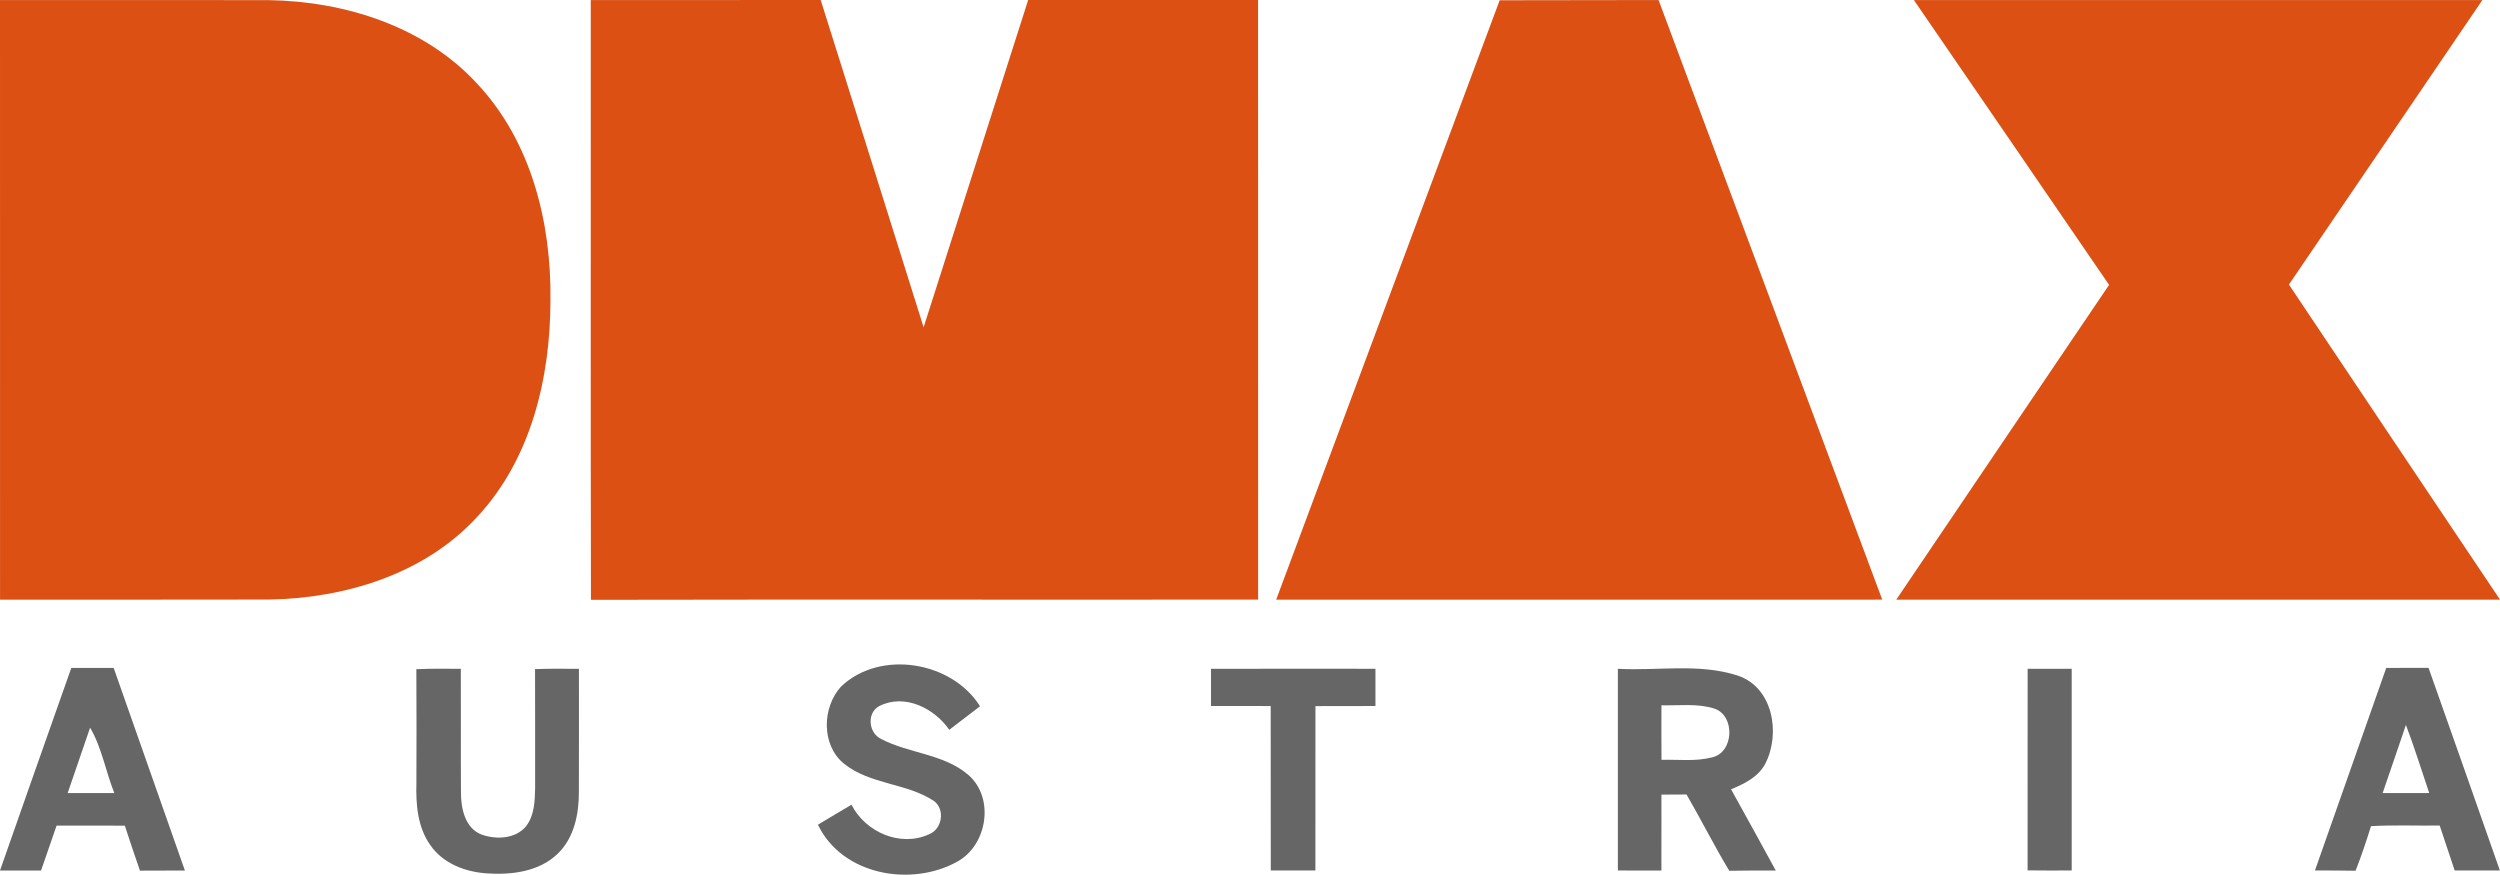
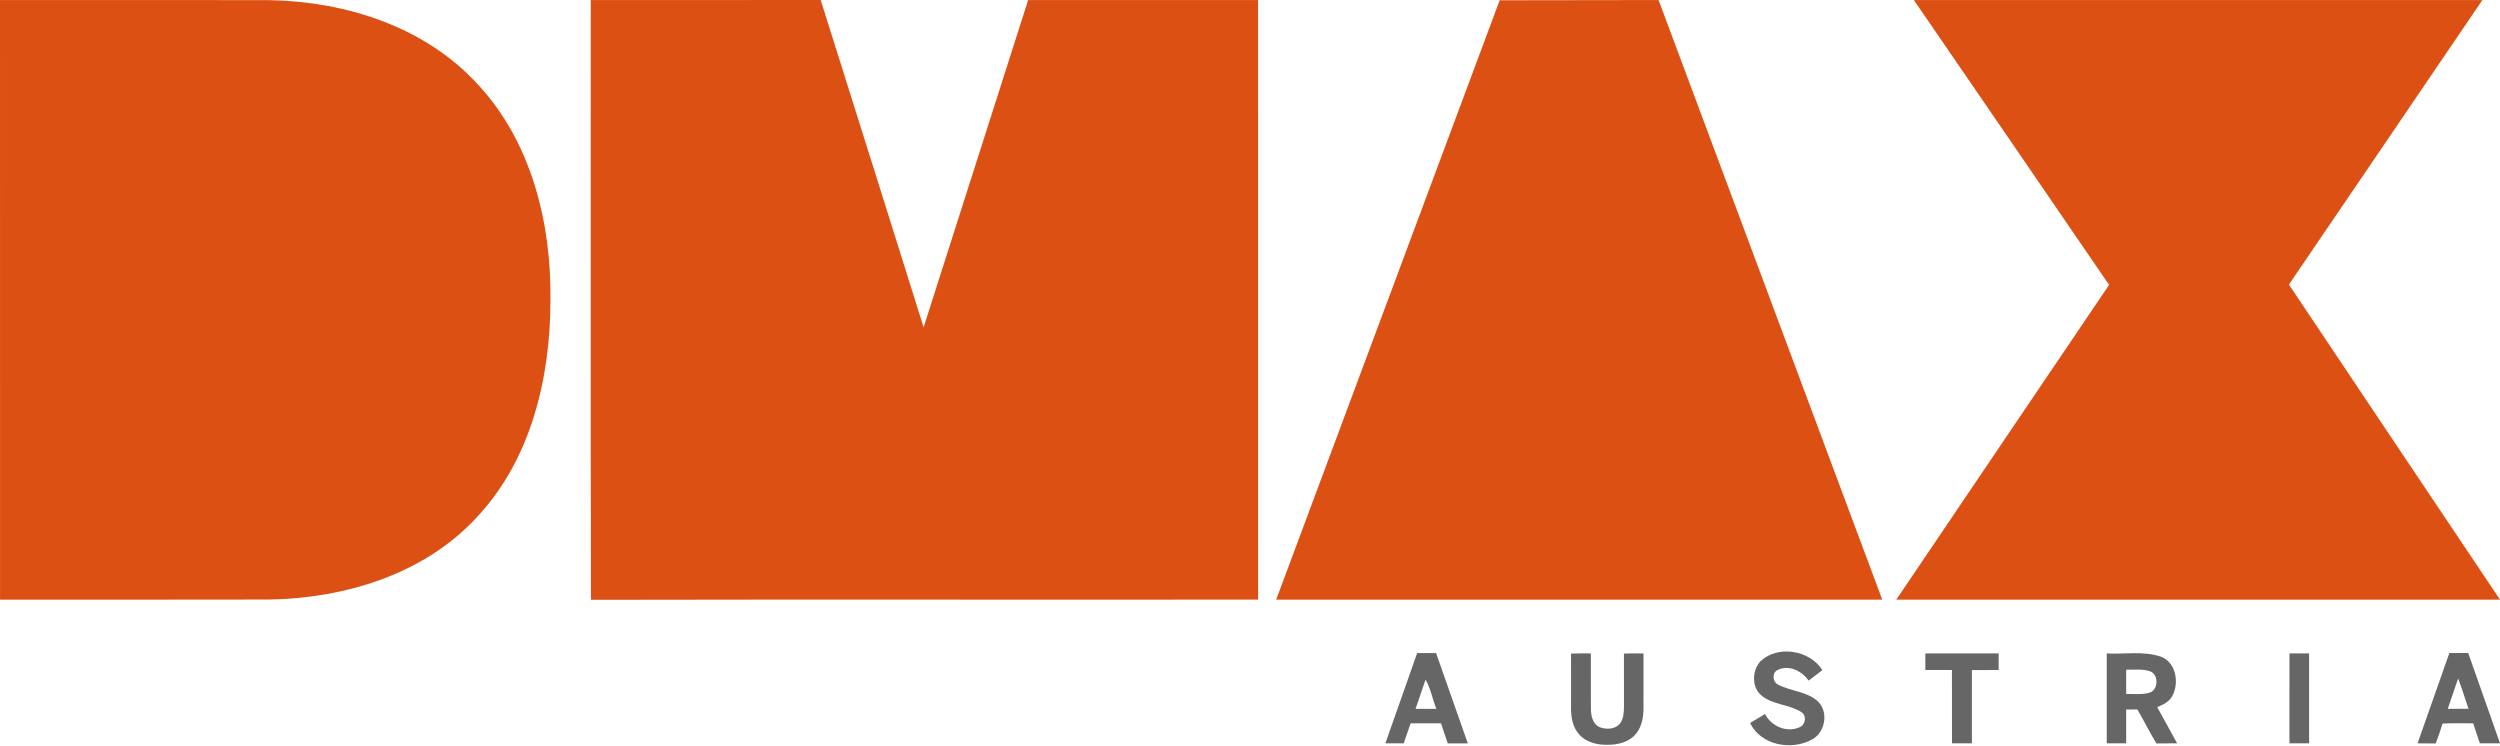
- <svg xmlns="http://www.w3.org/2000/svg" width="800" height="279.91" version="1.1" viewBox="0 0 800 279.91">
-   <g transform="matrix(1.0001 0 0 1.0001 -.051517 39.757)" fill="#dc5014">
+ <svg xmlns="http://www.w3.org/2000/svg" width="800" height="238.47" version="1.1" viewBox="0 0 800 238.47">
+   <g transform="matrix(1.0001 0 0 1.0001 -.051173 39.759)" fill="#dc5014">
    <path d="m479.89-39.667 50.847-0.073 71.57 191.85-193.92 0.014 71.508-191.78z" stroke-width="1.165" />
-     <g transform="matrix(1.1655 0 0 1.1655 -160.62 -39.755)">
+     <g transform="matrix(1.1655,0,0,1.1655,-160.62,-39.755)">
      <path d="m137.86 0.013c24.6 0.013 49.2-0.025 73.8 0.025 20.925 0.338 42.737 7.2 57.2 22.95 14.875 15.838 20.4 38.26 20.11 59.51-0.012 21.25-5.338 43.713-20.262 59.56-14.438 15.65-36.25 22.21-57.05 22.537-24.6 0.075-49.19 0-73.79 0.037-0.025-54.875 0-109.75-0.012-164.62z" />
      <path d="m300.05 0.013c21.04-0.013 42.07 0.025 63.11-0.013 9.463 29.938 18.838 59.913 28.26 89.86 9.588-29.938 19.11-59.9 28.7-89.85h63.12c0.012 54.862 0 109.74 0.012 164.6-61.05 0.063-122.11-0.063-183.16 0.063-0.125-54.888-0.012-109.78-0.05-164.66z" />
      <path d="m663.29 0.025c52.02-0.025 104.04-0.013 156.06-0.013-17.712 26.04-35.388 52.1-53.11 78.11 19.263 28.862 38.638 57.662 57.95 86.5h-165.74c19.487-28.8 38.913-57.638 58.42-86.41-17.813-26.1-35.737-52.13-53.587-78.19z" />
    </g>
  </g>
-   <g transform="matrix(1 0 0 1 .00024258 39.763)" fill="#666" stroke-width="1.165">
+   <g transform="matrix(.44588 0 0 .44588 443.32 131.4)" fill="#666" stroke-width="1.165">
    <path d="m269.18 179.89c12.457-11.83 35.403-8.086 44.43 6.352-3.279 2.52-6.556 5.027-9.849 7.533-4.75-6.921-14.321-11.69-22.367-7.605-4.167 2.199-3.467 8.712 0.641 10.571 8.93 4.674 20.061 4.697 27.915 11.539 8.392 7.372 5.987 22.437-3.628 27.682-14.788 8.217-36.846 4.328-44.582-11.815 3.555-2.156 7.139-4.283 10.738-6.396 4.458 8.785 15.676 13.695 24.87 9.429 4.181-1.676 5.173-7.999 1.457-10.665-8.755-5.769-20.44-5.187-28.745-11.918-7.314-5.93-7.005-18.037-0.888-24.709z" />
    <path d="m133.23 174.38c4.736-0.219 9.485-0.16 14.235-0.117 0.058 13.171-0.043 26.356 0.043 39.526-0.015 5.085 1.253 11.422 6.57 13.506 4.674 1.661 10.884 1.443 14.264-2.666 2.681-3.454 2.811-8.086 2.9-12.267-0.014-12.675 0.029-25.336-0.029-38.012 4.674-0.16 9.359-0.132 14.045-0.087 0 13.141 0.029 26.283-0.014 39.41 0.014 7.04-1.5 14.657-6.745 19.727-5.915 5.755-14.744 6.862-22.641 6.323-6.906-0.437-14.115-3.162-18.153-9.047-4.095-5.725-4.647-13.04-4.458-19.849 0.029-12.151 0.073-24.301-0.015-36.458z" />
    <path d="m387.52 174.26c17.541-0.043 35.083-0.029 52.624-0.014v11.918c-6.41 0.029-12.807-0.014-19.202 0.029-0.029 17.53 0.014 35.071-0.014 52.589-4.764 0.029-9.528 0.029-14.278 0-0.044-17.541 0.014-35.071-0.029-52.612-6.366-0.029-12.734 0-19.1-0.014-0.014-3.977-0.014-7.941 0-11.904z" />
    <path d="m517.72 174.25c12.734 0.714 25.992-1.851 38.331 2.171 11.335 3.73 13.812 18.59 8.843 28.194-2.215 4.268-6.716 6.44-10.956 8.194 4.837 8.625 9.543 17.323 14.307 25.992-4.968 0.014-9.921-0.029-14.875 0.087-4.822-7.984-9.004-16.352-13.681-24.418-2.696 0.014-5.362 0.029-8.027 0.043-0.029 8.101 0 16.186-0.014 24.287-4.648 0.029-9.295 0.014-13.928-0.014 0-21.504-0.014-43.022 0-64.524m13.942 11.667c-0.014 5.814-0.029 11.626 0.014 17.454 5.362-0.16 10.883 0.597 16.158-0.787 7.051-1.515 7.504-13.331 0.787-15.603-5.464-1.748-11.32-0.917-16.959-1.063z" />
    <path d="m0 238.8c7.576-21.607 15.164-43.23 22.815-64.819 4.516-0.014 9.047-0.014 13.563 0 7.591 21.621 15.21 43.207 22.786 64.819-4.793 0-9.587 0.014-14.379 0.043-1.69-4.779-3.249-9.587-4.837-14.394-7.285-0.043-14.569-0.029-21.84-0.014-1.661 4.794-3.308 9.587-4.968 14.365-4.386 0.014-8.771 0.014-13.141 0m28.833-45.701c-2.405 6.964-4.808 13.943-7.182 20.921 4.968 0.029 9.951 0.029 14.934 0-2.754-6.877-3.992-14.54-7.751-20.921z" />
    <path d="m648.84 174.25c4.686-0.014 9.394-0.014 14.103 0 0.015 21.519 0.015 43.022 0 64.536-4.709 0.029-9.418 0.029-14.115-0.029 0.015-21.504 0-43.008 0.015-64.513z" />
    <path d="m763.6 173.97c4.501-0.014 9.004-0.014 13.534-0.014 7.677 21.592 15.222 43.23 22.829 64.833-4.823 0.014-9.645 0.014-14.468 0-1.618-4.794-3.205-9.587-4.793-14.38-7.329 0.103-14.657-0.219-21.984 0.189-1.486 4.808-3.089 9.587-4.938 14.278-4.342-0.087-8.669-0.087-12.996-0.087 7.591-21.606 15.199-43.206 22.815-64.819m6.294 18.255c-2.433 7.285-4.998 14.511-7.446 21.796 4.969 0 9.936 0.014 14.905-0.014-2.477-7.255-4.72-14.612-7.459-21.782z" />
  </g>
</svg>
